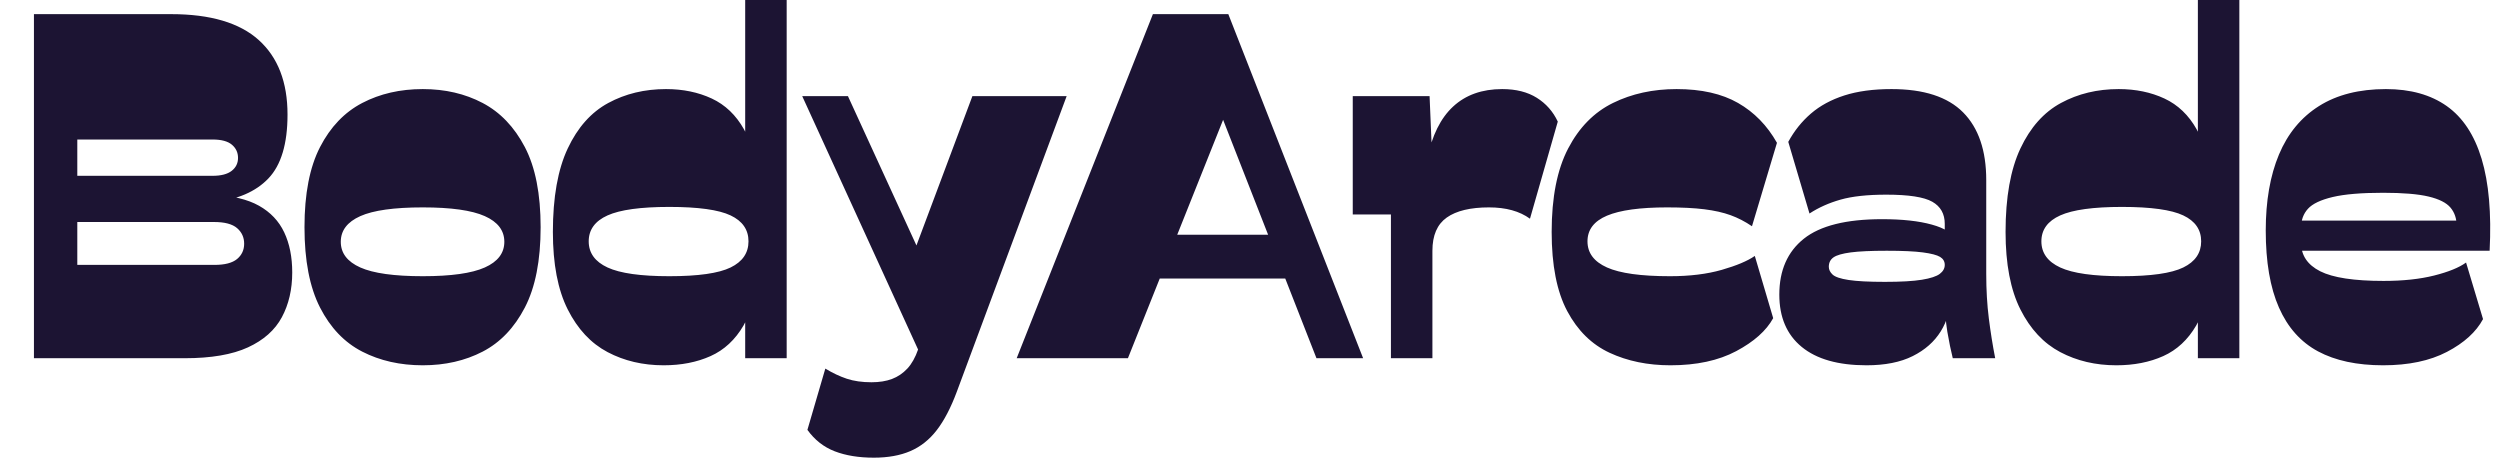
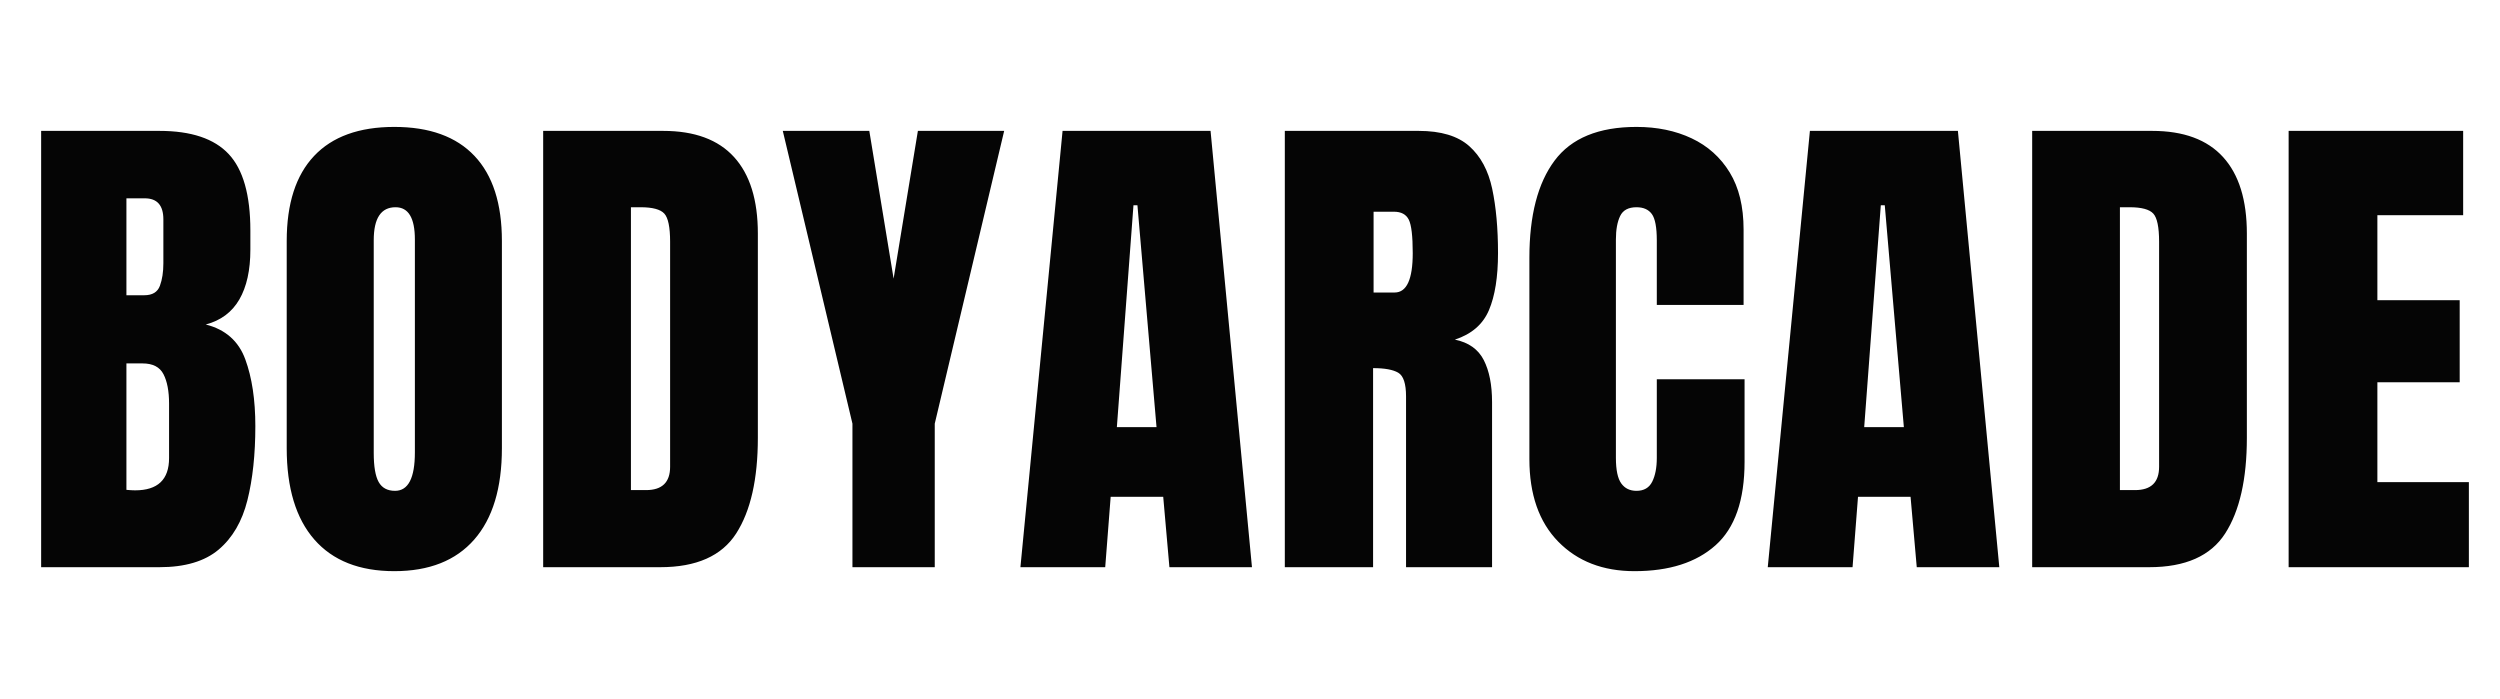
- <svg xmlns="http://www.w3.org/2000/svg" viewBox="0 -760.0 5304 990.0" width="530.4" height="99" role="img" aria-label="BodyArcade">
-   <path fill="#1C1433" d="M122.0 0V-198H455.0Q488.0 -198 503.0 -210.5Q518.0 -223 518.0 -243Q518.0 -263 503.0 -276.0Q488.0 -289 454.0 -289H137.0V-387H451.0Q478.0 -387 491.5 -397.5Q505.0 -408 505.0 -425Q505.0 -442 492.0 -453.0Q479.0 -464 451.0 -464H122.0V-730H363.0Q488.0 -730 549.0 -675.0Q610.0 -620 610.0 -517Q610.0 -424 569.5 -381.5Q529.0 -339 452.0 -331L451.0 -347Q513.0 -344 549.5 -323.5Q586.0 -303 603.0 -267.0Q620.0 -231 620.0 -182Q620.0 -128 598.0 -87.0Q576.0 -46 526.0 -23.0Q476.0 0 392.0 0ZM72.0 0V-730H164.0V0Z M897.0 15Q825.0 15 768.5 -14.0Q712.0 -43 679.0 -107.5Q646.0 -172 646.0 -278Q646.0 -384 679.0 -448.0Q712.0 -512 768.5 -541.5Q825.0 -571 897.0 -571Q968.0 -571 1024.0 -541.5Q1080.0 -512 1113.5 -448.0Q1147.0 -384 1147.0 -278Q1147.0 -172 1113.5 -107.5Q1080.0 -43 1024.0 -14.0Q968.0 15 897.0 15ZM897.0 -174Q987.0 -174 1028.5 -192.5Q1070.0 -211 1070.0 -247Q1070.0 -283 1028.5 -301.5Q987.0 -320 897.0 -320Q806.0 -320 764.5 -301.5Q723.0 -283 723.0 -247Q723.0 -211 764.5 -192.5Q806.0 -174 897.0 -174Z M1408.0 15Q1342.0 15 1289.0 -13.0Q1236.0 -41 1204.5 -103.5Q1173.0 -166 1173.0 -268Q1173.0 -378 1204.5 -445.0Q1236.0 -512 1290.5 -541.5Q1345.0 -571 1413.0 -571Q1467.0 -571 1510.0 -551.0Q1553.0 -531 1578.5 -485.5Q1604.0 -440 1604.0 -361V-194Q1604.0 -115 1577.5 -69.5Q1551.0 -24 1507.5 -4.5Q1464.0 15 1408.0 15ZM1420.0 -174Q1512.0 -174 1550.0 -192.5Q1588.0 -211 1588.0 -248Q1588.0 -285 1550.0 -303.0Q1512.0 -321 1420.0 -321Q1329.0 -321 1289.0 -303.0Q1249.0 -285 1249.0 -248Q1249.0 -211 1289.0 -192.5Q1329.0 -174 1420.0 -174ZM1581.0 0V-102L1588.0 -126V-386L1581.0 -409V-772H1669.0V0Z M1854.0 211Q1806.0 211 1771.0 197.5Q1736.0 184 1713.0 152L1751.0 22Q1774.0 36 1796.5 43.5Q1819.0 51 1849.0 51Q1874.0 51 1892.5 44.0Q1911.0 37 1925.0 22.0Q1939.0 7 1948.0 -19L1982.0 -111L1930.0 -201L2063.0 -556H2263.0L2030.0 71Q2011.0 122 1987.5 152.5Q1964.0 183 1931.5 197.0Q1899.0 211 1854.0 211ZM1964.0 17 1702.0 -556H1799.0L2005.0 -107Z M2157.0 0 2446.0 -730H2606.0L2892.0 0H2793.0L2571.0 -567L2619.0 -566L2393.0 0ZM2433.0 -169V-262H2735.0V-169Z M3039.0 -228V0H2951.0V-305H2870.0V-556H3033.0L3039.0 -413L3028.0 -423Q3043.0 -497 3083.0 -534.0Q3123.0 -571 3187.0 -571Q3231.0 -571 3260.5 -552.5Q3290.0 -534 3305.0 -502L3246.0 -296Q3213.0 -320 3159.0 -320Q3100.0 -320 3069.5 -298.5Q3039.0 -277 3039.0 -228Z M3544.0 15Q3472.0 15 3415.0 -11.5Q3358.0 -38 3325.0 -100.0Q3292.0 -162 3292.0 -268Q3292.0 -378 3327.0 -445.0Q3362.0 -512 3422.0 -541.5Q3482.0 -571 3557.0 -571Q3636.0 -571 3687.5 -541.5Q3739.0 -512 3770.0 -457L3717.0 -280Q3695.0 -295 3671.5 -303.5Q3648.0 -312 3616.0 -316.0Q3584.0 -320 3537.0 -320Q3451.0 -320 3409.5 -302.5Q3368.0 -285 3368.0 -248Q3368.0 -211 3409.5 -192.5Q3451.0 -174 3543.0 -174Q3606.0 -174 3653.0 -187.5Q3700.0 -201 3723.0 -217L3762.0 -85Q3740.0 -45 3683.5 -15.0Q3627.0 15 3544.0 15Z M4143.0 0Q4137.0 -24 4131.5 -56.0Q4126.0 -88 4126.0 -138V-285Q4126.0 -317 4099.5 -332.0Q4073.0 -347 4002.0 -347Q3942.0 -347 3905.0 -336.5Q3868.0 -326 3839.0 -307L3794.0 -459Q3813.0 -494 3842.0 -519.0Q3871.0 -544 3913.0 -557.5Q3955.0 -571 4013.0 -571Q4116.0 -571 4165.0 -521.5Q4214.0 -472 4214.0 -378V-179Q4214.0 -128 4219.5 -84.5Q4225.0 -41 4233.0 0ZM3960.0 15Q3870.0 15 3822.5 -24.0Q3775.0 -63 3775.0 -135Q3775.0 -212 3827.0 -253.5Q3879.0 -295 3993.0 -295Q4057.0 -295 4098.5 -283.5Q4140.0 -272 4145.0 -253L4138.0 -130Q4138.0 -90 4117.5 -57.0Q4097.0 -24 4058.0 -4.5Q4019.0 15 3960.0 15ZM3999.0 -162Q4050.0 -162 4077.5 -166.5Q4105.0 -171 4115.5 -179.0Q4126.0 -187 4126.0 -198Q4126.0 -209 4116.0 -215.0Q4106.0 -221 4079.5 -224.5Q4053.0 -228 4003.0 -228Q3953.0 -228 3926.5 -224.5Q3900.0 -221 3890.0 -214.0Q3880.0 -207 3880.0 -194Q3880.0 -185 3888.0 -177.5Q3896.0 -170 3922.0 -166.0Q3948.0 -162 3999.0 -162Z M4490.0 15Q4424.0 15 4371.0 -13.0Q4318.0 -41 4286.5 -103.5Q4255.0 -166 4255.0 -268Q4255.0 -378 4286.5 -445.0Q4318.0 -512 4372.5 -541.5Q4427.0 -571 4495.0 -571Q4549.0 -571 4592.0 -551.0Q4635.0 -531 4660.5 -485.5Q4686.0 -440 4686.0 -361V-194Q4686.0 -115 4659.5 -69.5Q4633.0 -24 4589.5 -4.5Q4546.0 15 4490.0 15ZM4502.0 -174Q4594.0 -174 4632.0 -192.5Q4670.0 -211 4670.0 -248Q4670.0 -285 4632.0 -303.0Q4594.0 -321 4502.0 -321Q4411.0 -321 4371.0 -303.0Q4331.0 -285 4331.0 -248Q4331.0 -211 4371.0 -192.5Q4411.0 -174 4502.0 -174ZM4663.0 0V-102L4670.0 -126V-386L4663.0 -409V-772H4751.0V0Z M5056.0 15Q4973.0 15 4918.0 -14.5Q4863.0 -44 4835.0 -107.5Q4807.0 -171 4807.0 -271Q4807.0 -365 4835.0 -432.0Q4863.0 -499 4920.0 -535.0Q4977.0 -571 5062.0 -571Q5140.0 -571 5191.0 -535.0Q5242.0 -499 5265.0 -423.0Q5288.0 -347 5282.0 -228H4881.0V-292H5241.0L5212.0 -281Q5212.0 -304 5199.0 -319.5Q5186.0 -335 5152.5 -343.0Q5119.0 -351 5056.0 -351Q4987.0 -351 4949.0 -342.0Q4911.0 -333 4896.5 -317.0Q4882.0 -301 4882.0 -277V-245Q4882.0 -205 4922.5 -184.5Q4963.0 -164 5057.0 -164Q5119.0 -164 5164.5 -175.5Q5210.0 -187 5232.0 -203L5268.0 -83Q5246.0 -42 5191.5 -13.5Q5137.0 15 5056.0 15Z" />
+ <svg xmlns="http://www.w3.org/2000/svg" viewBox="0 0 114.6 32" width="114.6" height="32" role="img" aria-label="BodyArcade">
+   <path fill="#050505" d="M1.886 26.0V6.0H7.307Q9.489 6.0 10.483 7.062Q11.477 8.125 11.477 10.568V11.443Q11.477 12.852 10.972 13.727Q10.466 14.602 9.432 14.875Q10.784 15.216 11.244 16.472Q11.705 17.727 11.705 19.534Q11.705 21.477 11.341 22.932Q10.977 24.386 10.023 25.193Q9.068 26.0 7.307 26.0ZM5.795 13.534H6.614Q7.17 13.534 7.33 13.102Q7.489 12.67 7.489 12.068V10.057Q7.489 9.091 6.636 9.091H5.795ZM6.193 22.477Q7.75 22.477 7.75 21.0V18.5Q7.75 17.648 7.494 17.153Q7.239 16.659 6.534 16.659H5.795V22.455Q6.045 22.477 6.193 22.477ZM18.075 26.182Q15.677 26.182 14.41 24.733Q13.143 23.284 13.143 20.545V11.045Q13.143 8.477 14.399 7.148Q15.654 5.818 18.075 5.818Q20.495 5.818 21.751 7.148Q23.007 8.477 23.007 11.045V20.545Q23.007 23.284 21.739 24.733Q20.472 26.182 18.075 26.182ZM18.109 22.5Q19.018 22.5 19.018 20.739V10.977Q19.018 9.5 18.132 9.5Q17.132 9.5 17.132 11.011V20.761Q17.132 21.693 17.359 22.097Q17.586 22.5 18.109 22.5ZM24.899 26.0V6.0H30.399Q32.559 6.0 33.649 7.199Q34.74 8.398 34.74 10.705V20.068Q34.74 22.909 33.746 24.455Q32.752 26.0 30.263 26.0ZM28.922 22.466H29.615Q30.718 22.466 30.718 21.398V11.08Q30.718 10.08 30.451 9.79Q30.184 9.5 29.365 9.5H28.922ZM39.076 26.0V19.42L35.883 6.0H39.849L40.963 12.773L42.076 6.0H46.031L42.849 19.42V26.0ZM46.776 26.0 48.708 6.0H55.492L57.39 26.0H53.606L53.322 22.773H50.913L50.663 26.0ZM51.197 19.58H53.015L52.14 9.409H51.958ZM58.896 26.0V6.0H65.033Q66.567 6.0 67.351 6.699Q68.135 7.398 68.402 8.653Q68.669 9.909 68.669 11.602Q68.669 13.239 68.254 14.216Q67.84 15.193 66.692 15.568Q67.635 15.761 68.016 16.506Q68.396 17.25 68.396 18.432V26.0H64.453V18.17Q64.453 17.295 64.095 17.085Q63.737 16.875 62.942 16.875V26.0ZM62.965 13.409H63.93Q64.76 13.409 64.76 11.602Q64.76 10.432 64.578 10.068Q64.396 9.705 63.896 9.705H62.965ZM74.926 26.182Q72.755 26.182 71.431 24.83Q70.107 23.477 70.107 21.045V11.818Q70.107 8.909 71.261 7.364Q72.414 5.818 75.017 5.818Q76.437 5.818 77.545 6.341Q78.653 6.864 79.289 7.903Q79.926 8.943 79.926 10.523V13.977H75.948V11.023Q75.948 10.125 75.721 9.812Q75.494 9.5 75.017 9.5Q74.46 9.5 74.267 9.903Q74.073 10.307 74.073 10.977V20.989Q74.073 21.818 74.318 22.159Q74.562 22.5 75.017 22.5Q75.528 22.5 75.738 22.08Q75.948 21.659 75.948 20.989V17.386H79.971V21.17Q79.971 23.807 78.642 24.994Q77.312 26.182 74.926 26.182ZM81.034 26.0 82.966 6.0H89.75L91.648 26.0H87.864L87.58 22.773H85.171L84.921 26.0ZM85.455 19.58H87.273L86.398 9.409H86.216ZM93.155 26.0V6.0H98.655Q100.814 6.0 101.905 7.199Q102.996 8.398 102.996 10.705V20.068Q102.996 22.909 102.001 24.455Q101.007 26.0 98.518 26.0ZM97.177 22.466H97.871Q98.973 22.466 98.973 21.398V11.08Q98.973 10.08 98.706 9.79Q98.439 9.5 97.621 9.5H97.177ZM104.911 26.0V6.0H112.911V9.864H108.979V13.761H112.752V17.523H108.979V22.102H113.173V26.0Z" />
</svg>
